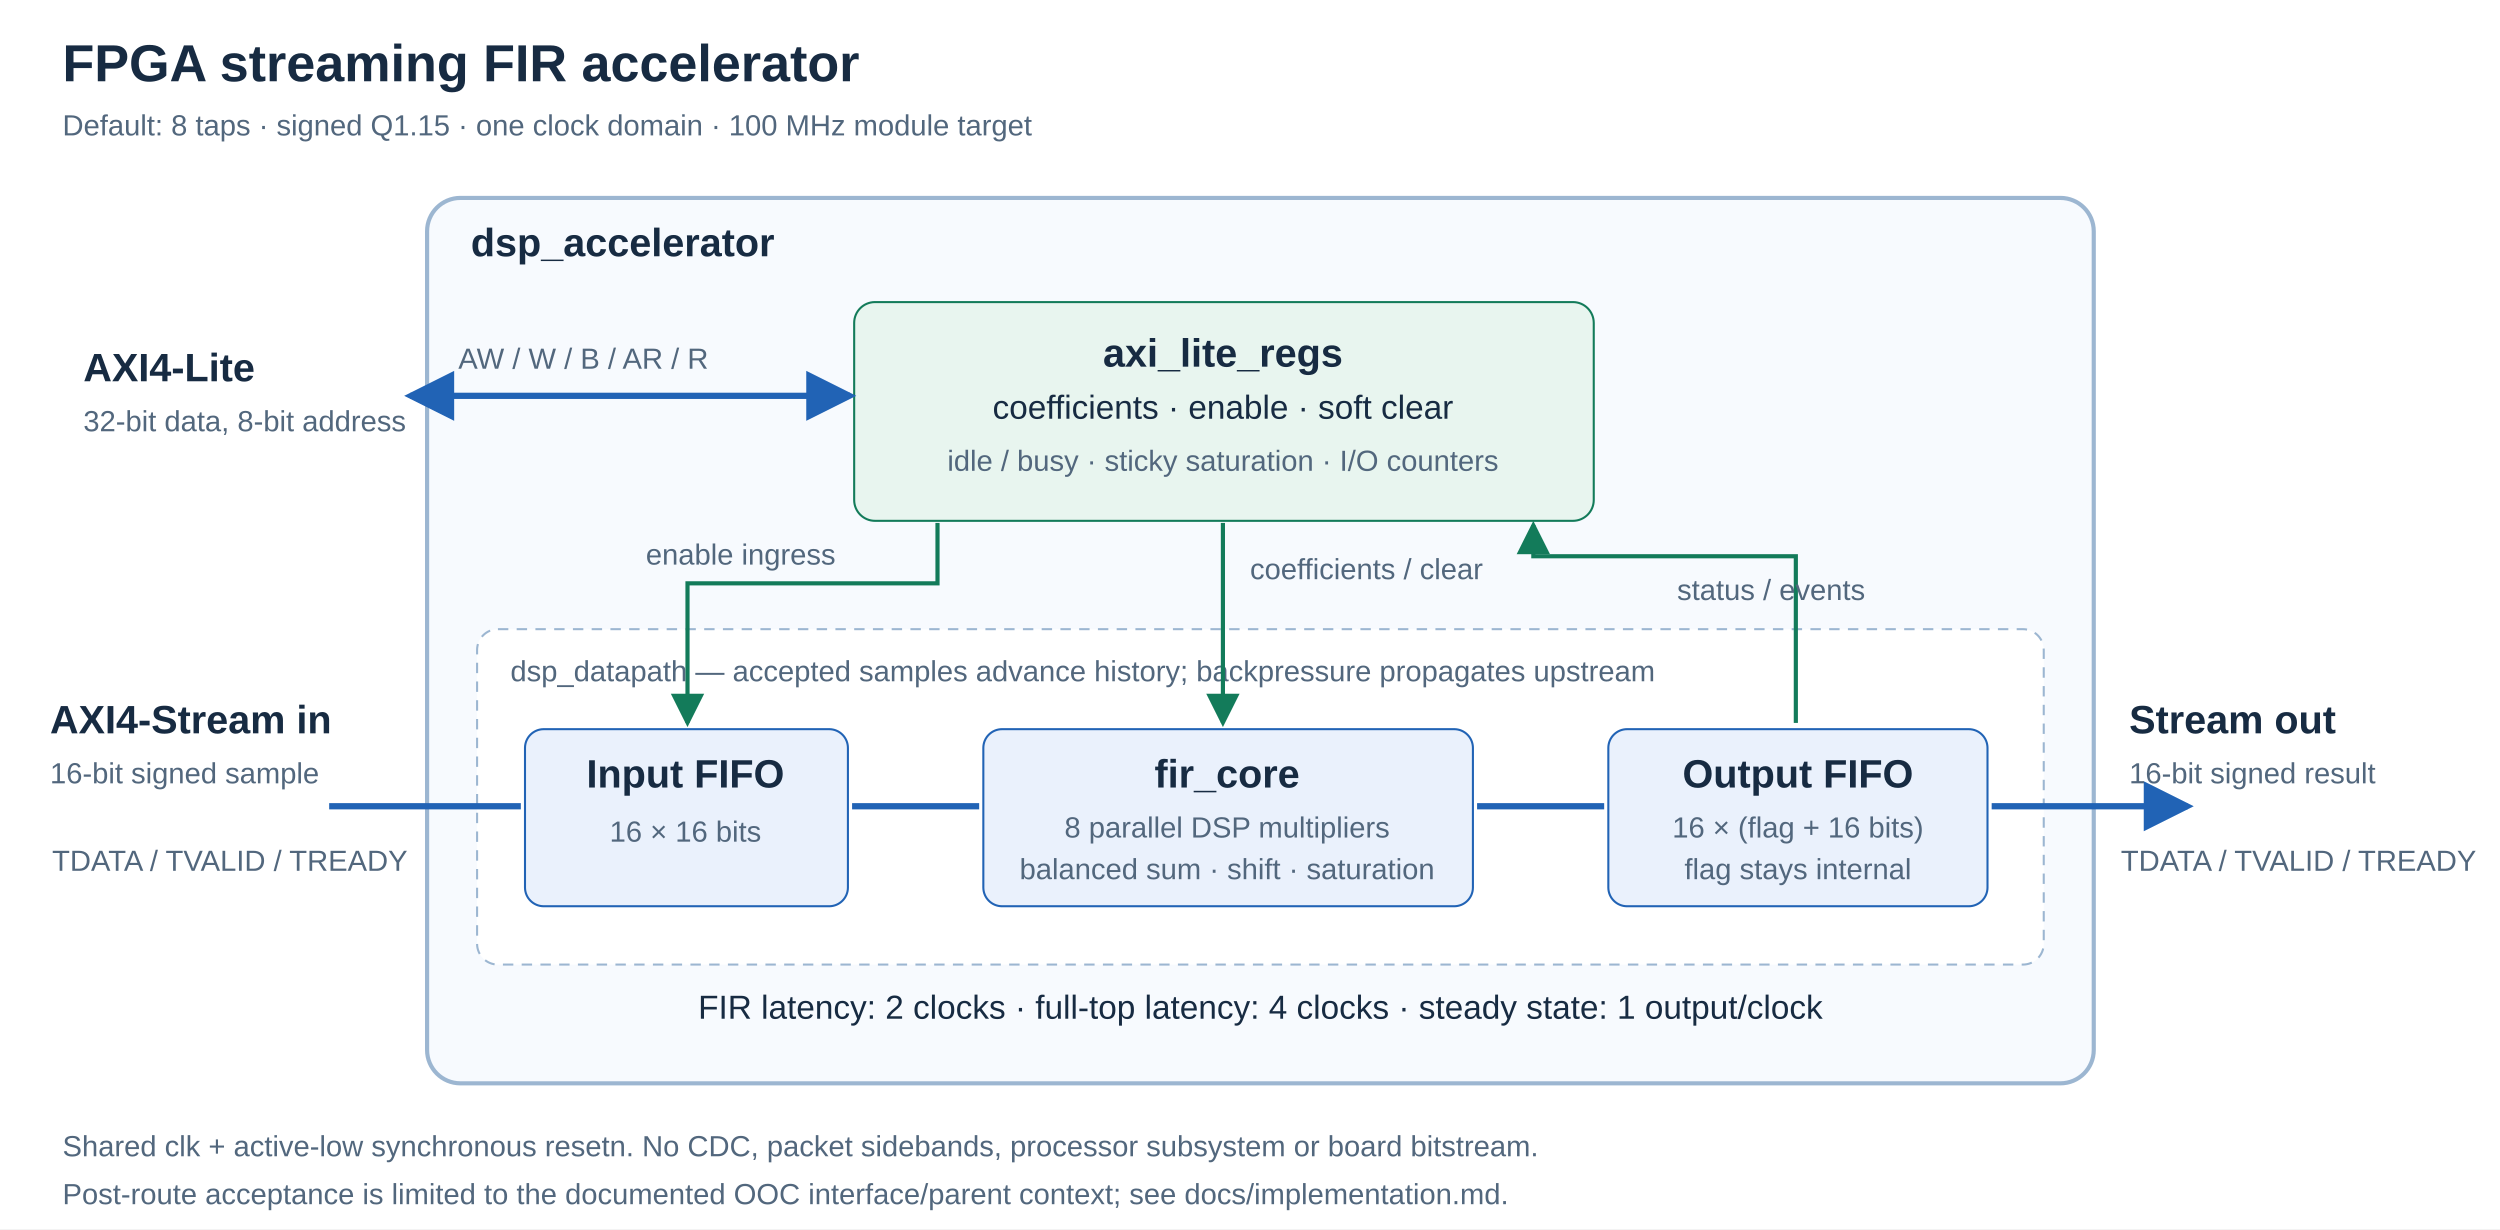
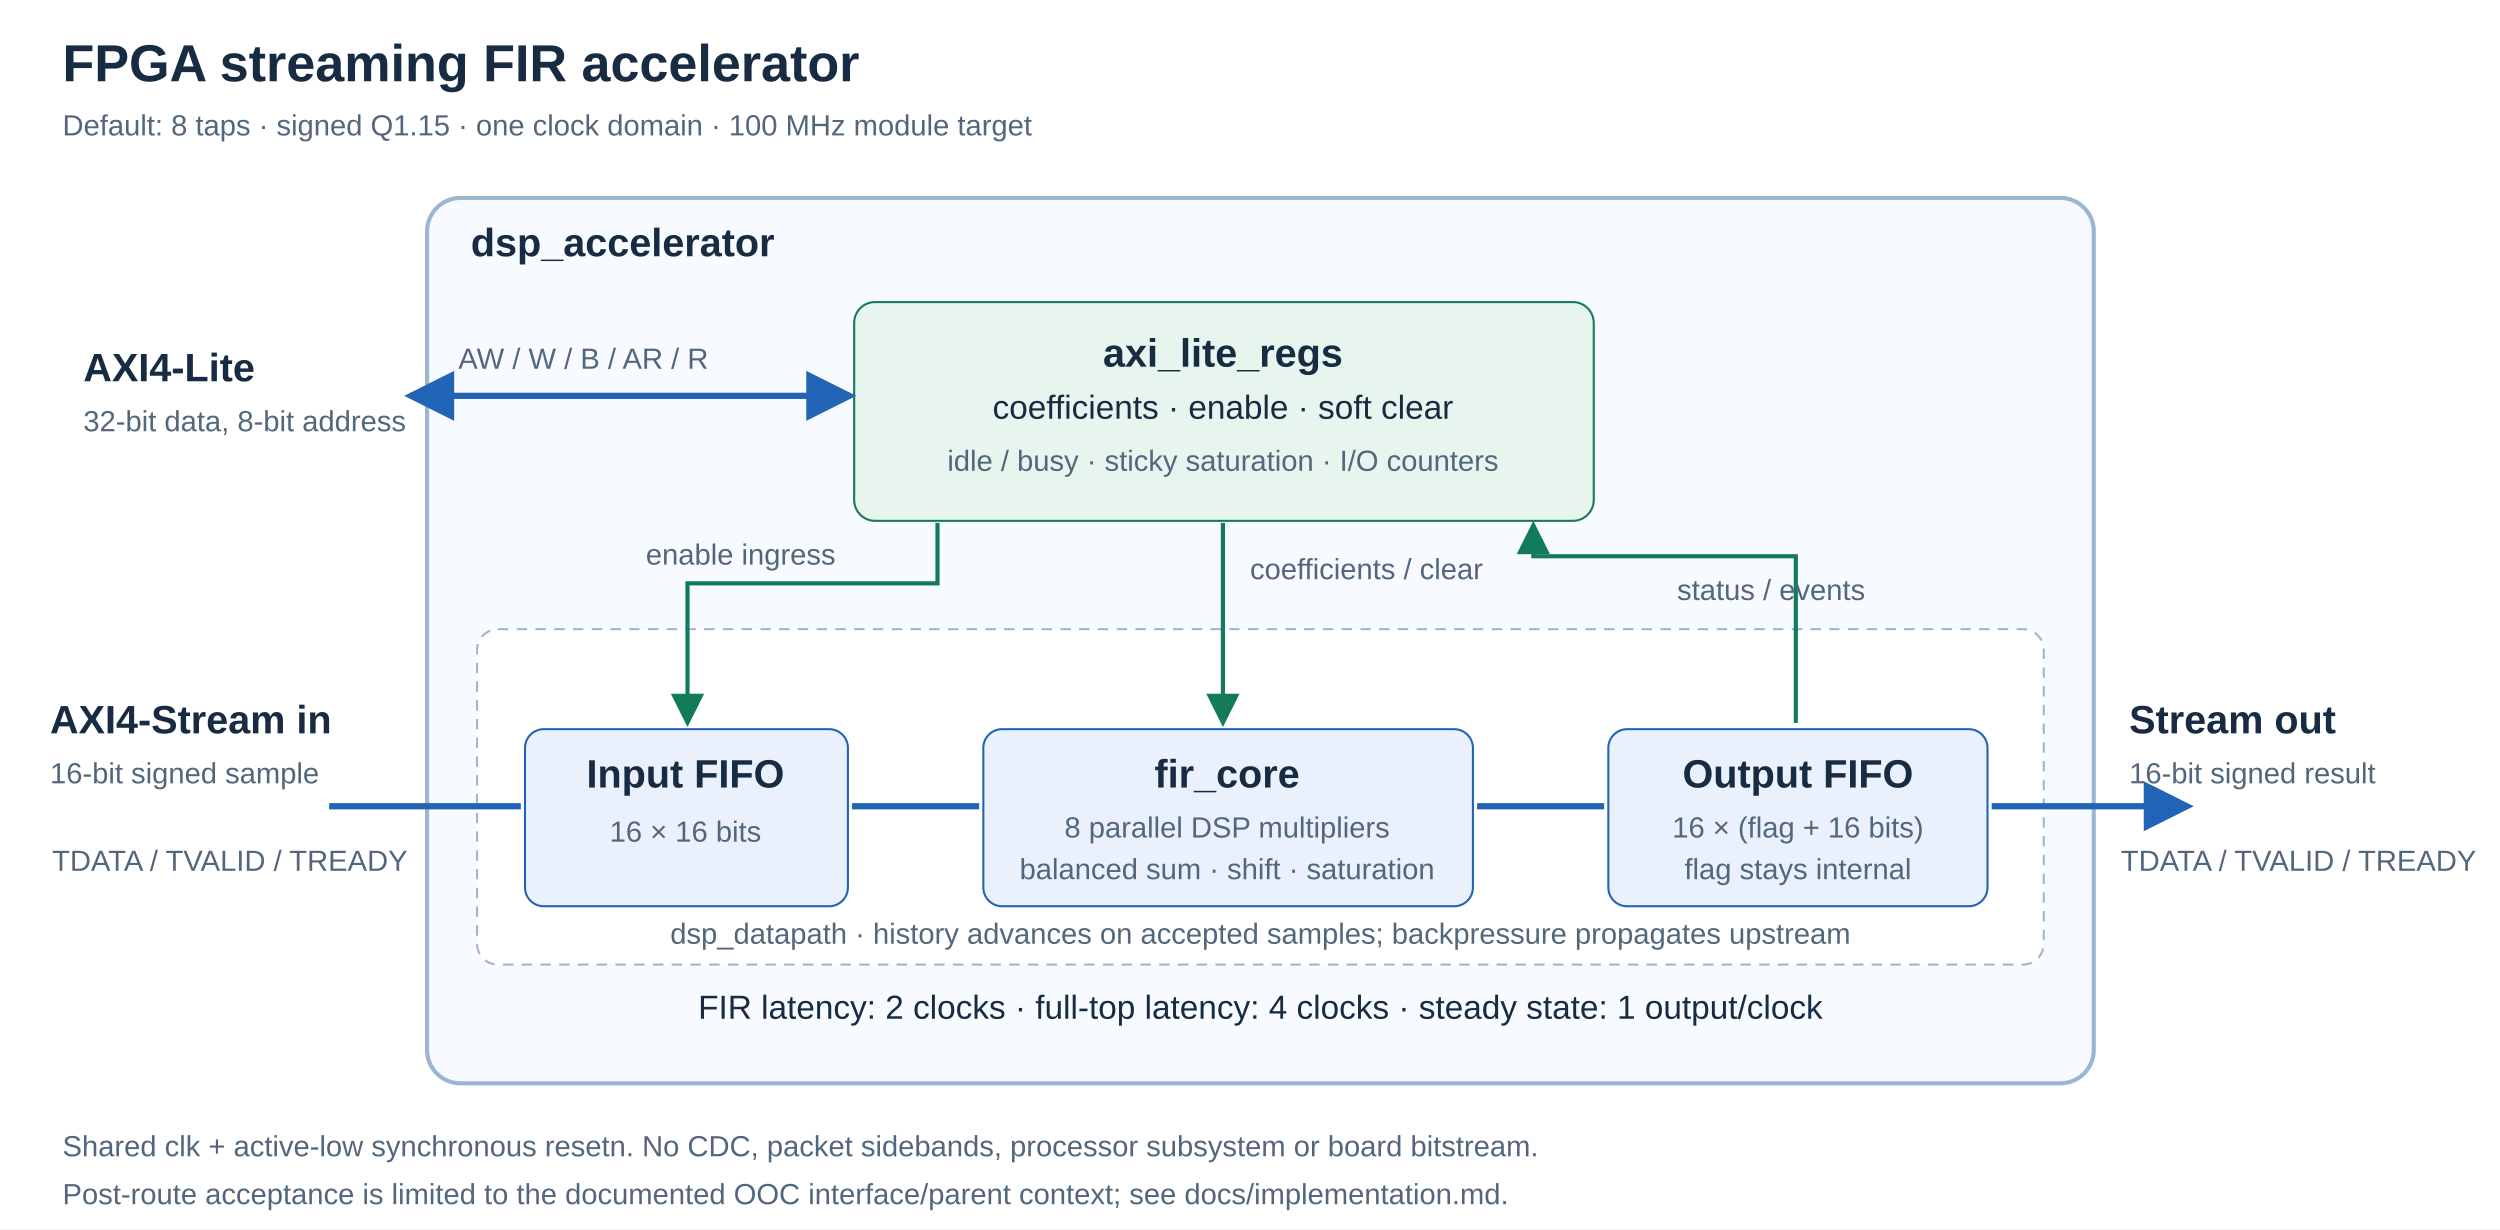
<svg xmlns="http://www.w3.org/2000/svg" width="1200" height="590" viewBox="0 0 1200 590">
  <defs>
    <marker id="arrow" markerWidth="8" markerHeight="8" refX="7" refY="4" orient="auto-start-reverse">
      <path d="M0 0L8 4L0 8Z" fill="#2163b5" />
    </marker>
    <marker id="green" markerWidth="8" markerHeight="8" refX="7" refY="4" orient="auto-start-reverse">
      <path d="M0 0L8 4L0 8Z" fill="#137b5a" />
    </marker>
    <style>text{font-family:Arial,sans-serif;fill:#172b42;font-size:16px}.title{font-size:25px;font-weight:bold}.module{font-size:19px;font-weight:bold}.small{font-size:14px;fill:#52677d}.data{fill:none;stroke:#2163b5;stroke-width:3;marker-end:url(#arrow)}.control{fill:none;stroke:#137b5a;stroke-width:2;marker-end:url(#green)}</style>
  </defs>
  <rect width="1200" height="590" fill="#fff" />
  <text x="30" y="39" class="title">FPGA streaming FIR accelerator</text>
  <text x="30" y="65" class="small">Default: 8 taps · signed Q1.15 · one clock domain · 100 MHz module target</text>
  <rect x="205" y="95" width="800" height="425" rx="16" fill="#f7fafe" stroke="#9cb6d1" stroke-width="2" />
  <text x="226" y="123" class="module">dsp_accelerator</text>
  <rect x="410" y="145" width="355" height="105" rx="10" fill="#e8f5ef" stroke="#137b5a" />
  <text x="587" y="176" text-anchor="middle" class="module">axi_lite_regs</text>
  <text x="587" y="201" text-anchor="middle">coefficients · enable · soft clear</text>
  <text x="587" y="226" text-anchor="middle" class="small">idle / busy · sticky saturation · I/O counters</text>
  <text x="40" y="183" class="module">AXI4-Lite</text>
  <text x="40" y="207" class="small">32-bit data, 8-bit address</text>
  <path d="M197 190H408" class="data" marker-start="url(#arrow)" />
  <text x="280" y="177" text-anchor="middle" class="small">AW / W / B / AR / R</text>
  <rect x="229" y="302" width="752" height="161" rx="10" fill="#fff" stroke="#9cb6d1" stroke-dasharray="5 4" />
-   <text x="245" y="327" class="small">dsp_datapath — accepted samples advance history; backpressure propagates upstream</text>
+   <text x="605" y="453" text-anchor="middle" class="small">dsp_datapath · history advances on accepted samples; backpressure propagates upstream</text>
  <rect x="252" y="350" width="155" height="85" rx="9" fill="#eaf1fc" stroke="#2163b5" />
  <text x="329" y="378" text-anchor="middle" class="module">Input FIFO</text>
  <text x="329" y="404" text-anchor="middle" class="small">16 × 16 bits</text>
  <rect x="472" y="350" width="235" height="85" rx="9" fill="#eaf1fc" stroke="#2163b5" />
  <text x="589" y="378" text-anchor="middle" class="module">fir_core</text>
  <text x="589" y="402" text-anchor="middle" class="small">8 parallel DSP multipliers</text>
  <text x="589" y="422" text-anchor="middle" class="small">balanced sum · shift · saturation</text>
  <rect x="772" y="350" width="182" height="85" rx="9" fill="#eaf1fc" stroke="#2163b5" />
  <text x="863" y="378" text-anchor="middle" class="module">Output FIFO</text>
  <text x="863" y="402" text-anchor="middle" class="small">16 × (flag + 16 bits)</text>
  <text x="863" y="422" text-anchor="middle" class="small">flag stays internal</text>
  <path d="M158 387H250M409 387H470M709 387H770M956 387H1050" class="data" />
  <text x="24" y="352" class="module">AXI4-Stream in</text>
  <text x="24" y="376" class="small">16-bit signed sample</text>
  <text x="1022" y="352" class="module">Stream out</text>
  <text x="1022" y="376" class="small">16-bit signed result</text>
  <text x="25" y="418" class="small">TDATA / TVALID / TREADY</text>
  <text x="1018" y="418" class="small">TDATA / TVALID / TREADY</text>
  <path d="M587 251V347" class="control" />
  <text x="600" y="278" class="small">coefficients / clear</text>
  <path d="M450 251V280H330V347" class="control" />
  <text x="310" y="271" class="small">enable ingress</text>
  <path d="M862 347V267H736V252" class="control" />
  <text x="805" y="288" class="small">status / events</text>
  <text x="605" y="489" text-anchor="middle">FIR latency: 2 clocks · full-top latency: 4 clocks · steady state: 1 output/clock</text>
  <text x="30" y="555" class="small">Shared clk + active-low synchronous resetn. No CDC, packet sidebands, processor subsystem or board bitstream.</text>
  <text x="30" y="578" class="small">Post-route acceptance is limited to the documented OOC interface/parent context; see docs/implementation.md.</text>
</svg>
